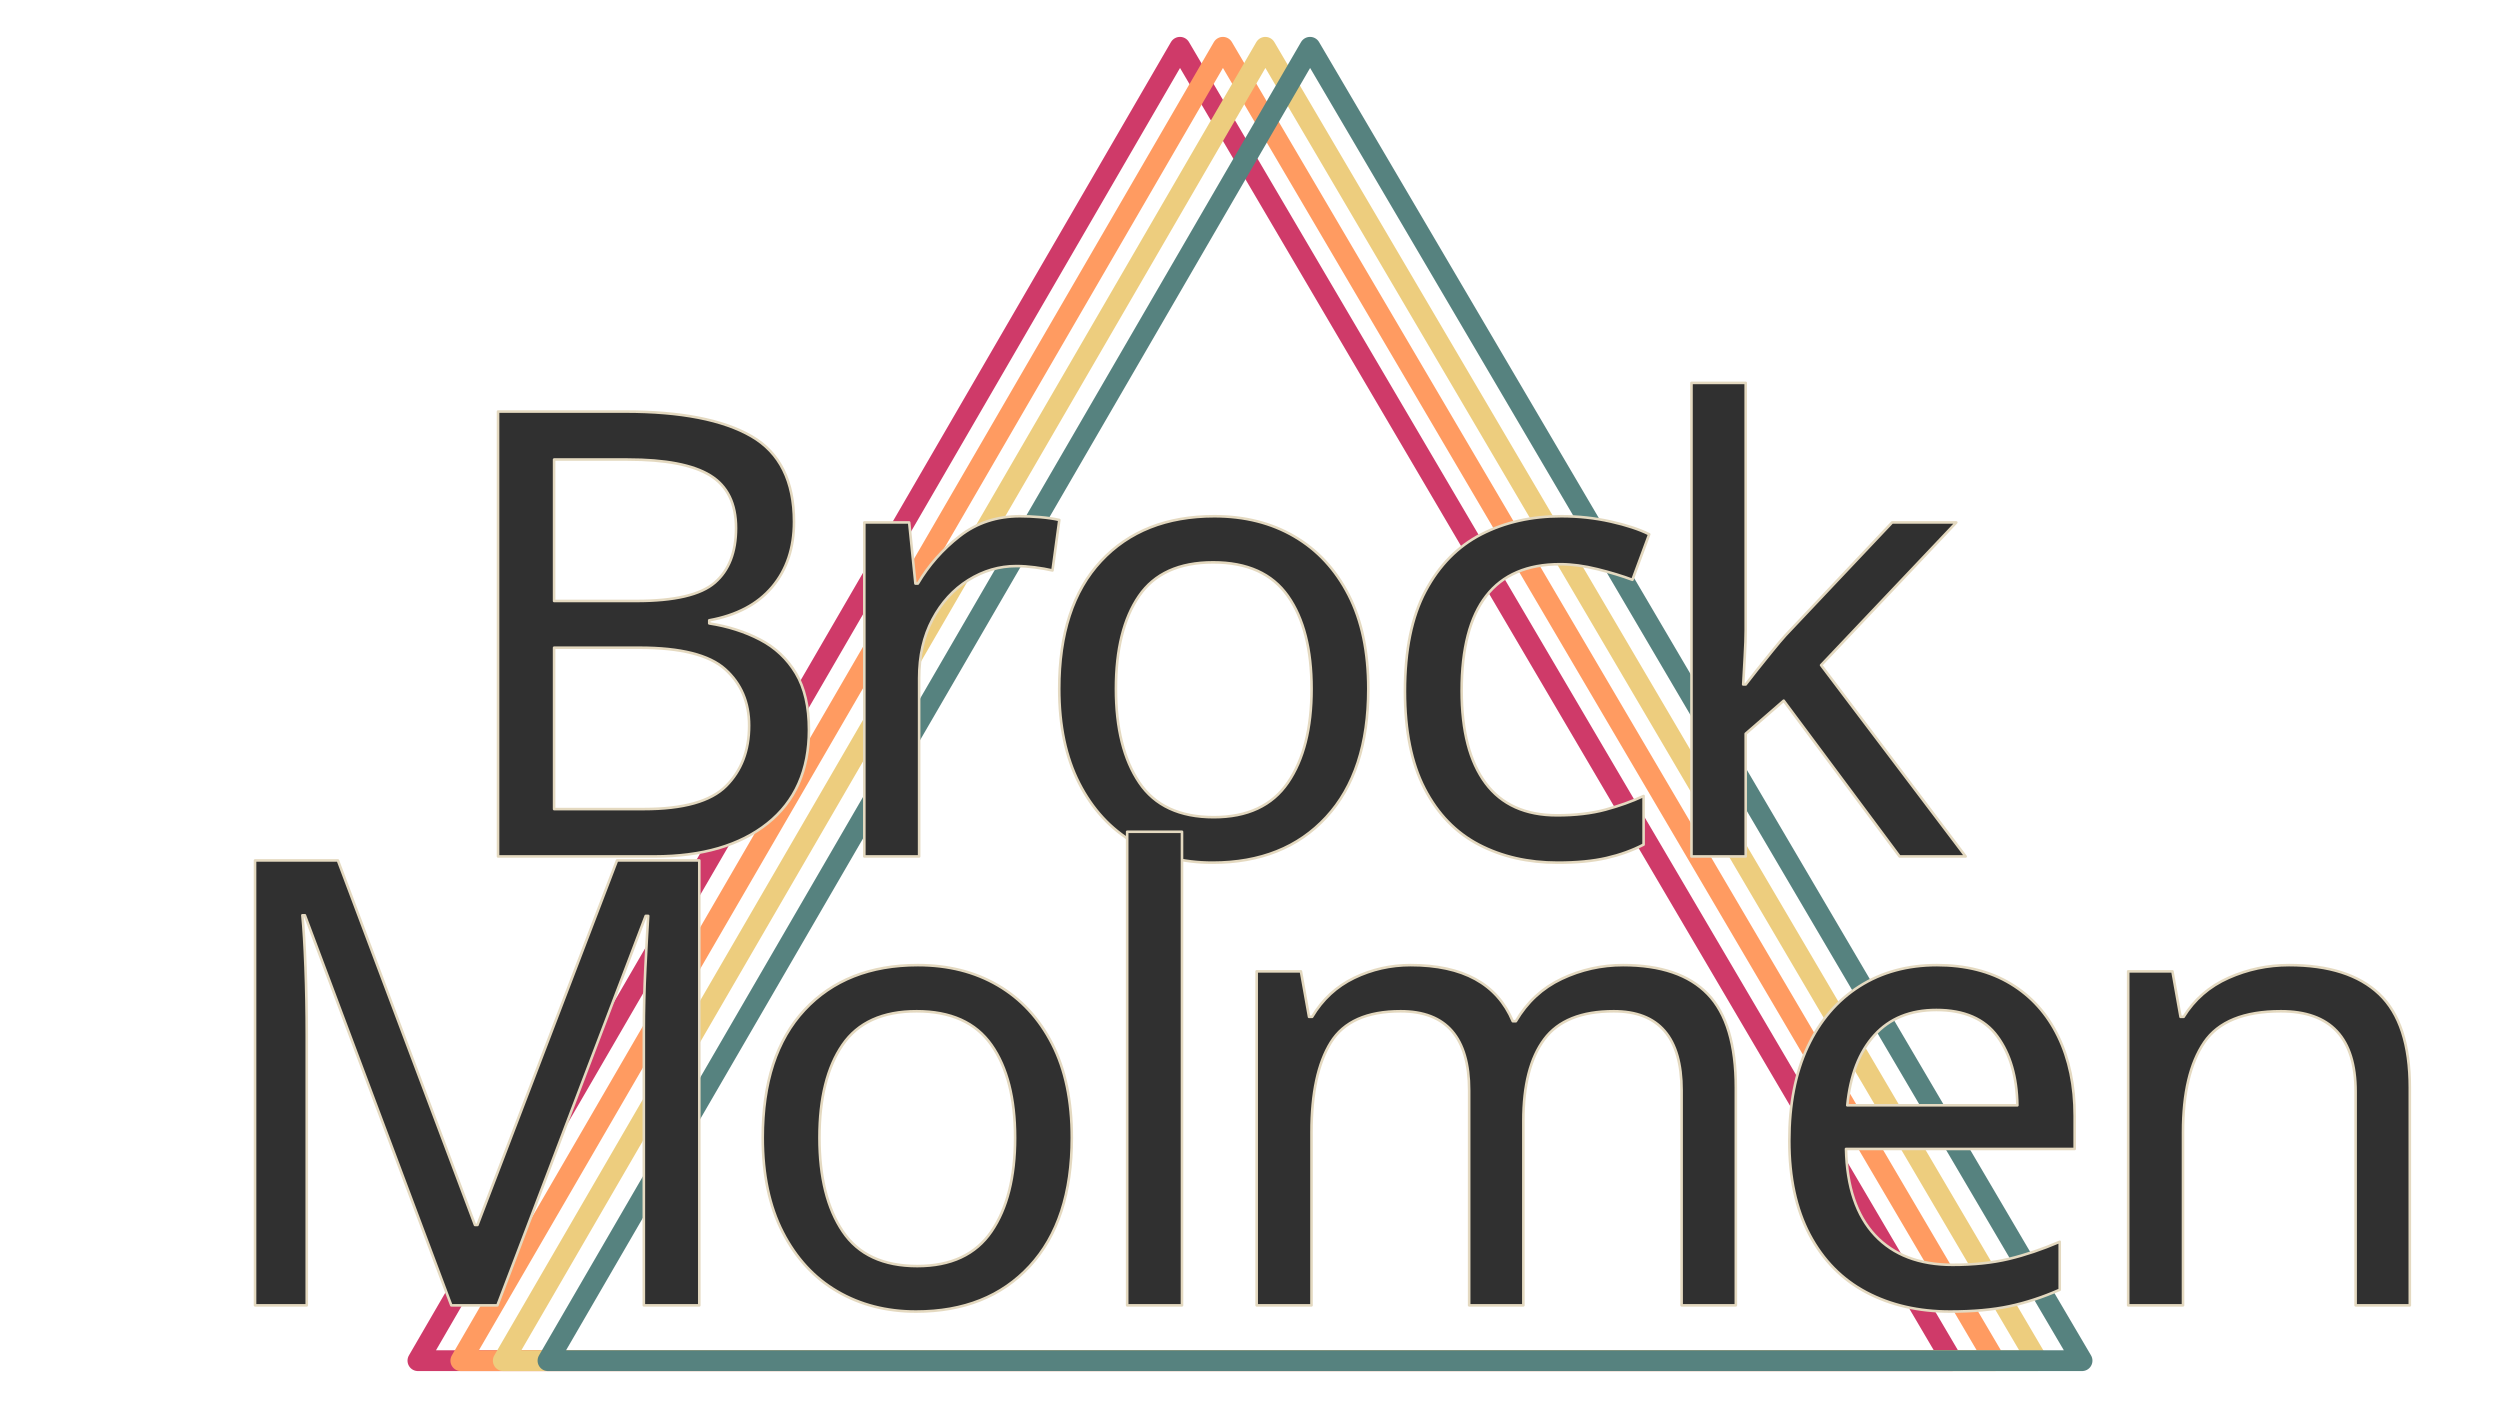
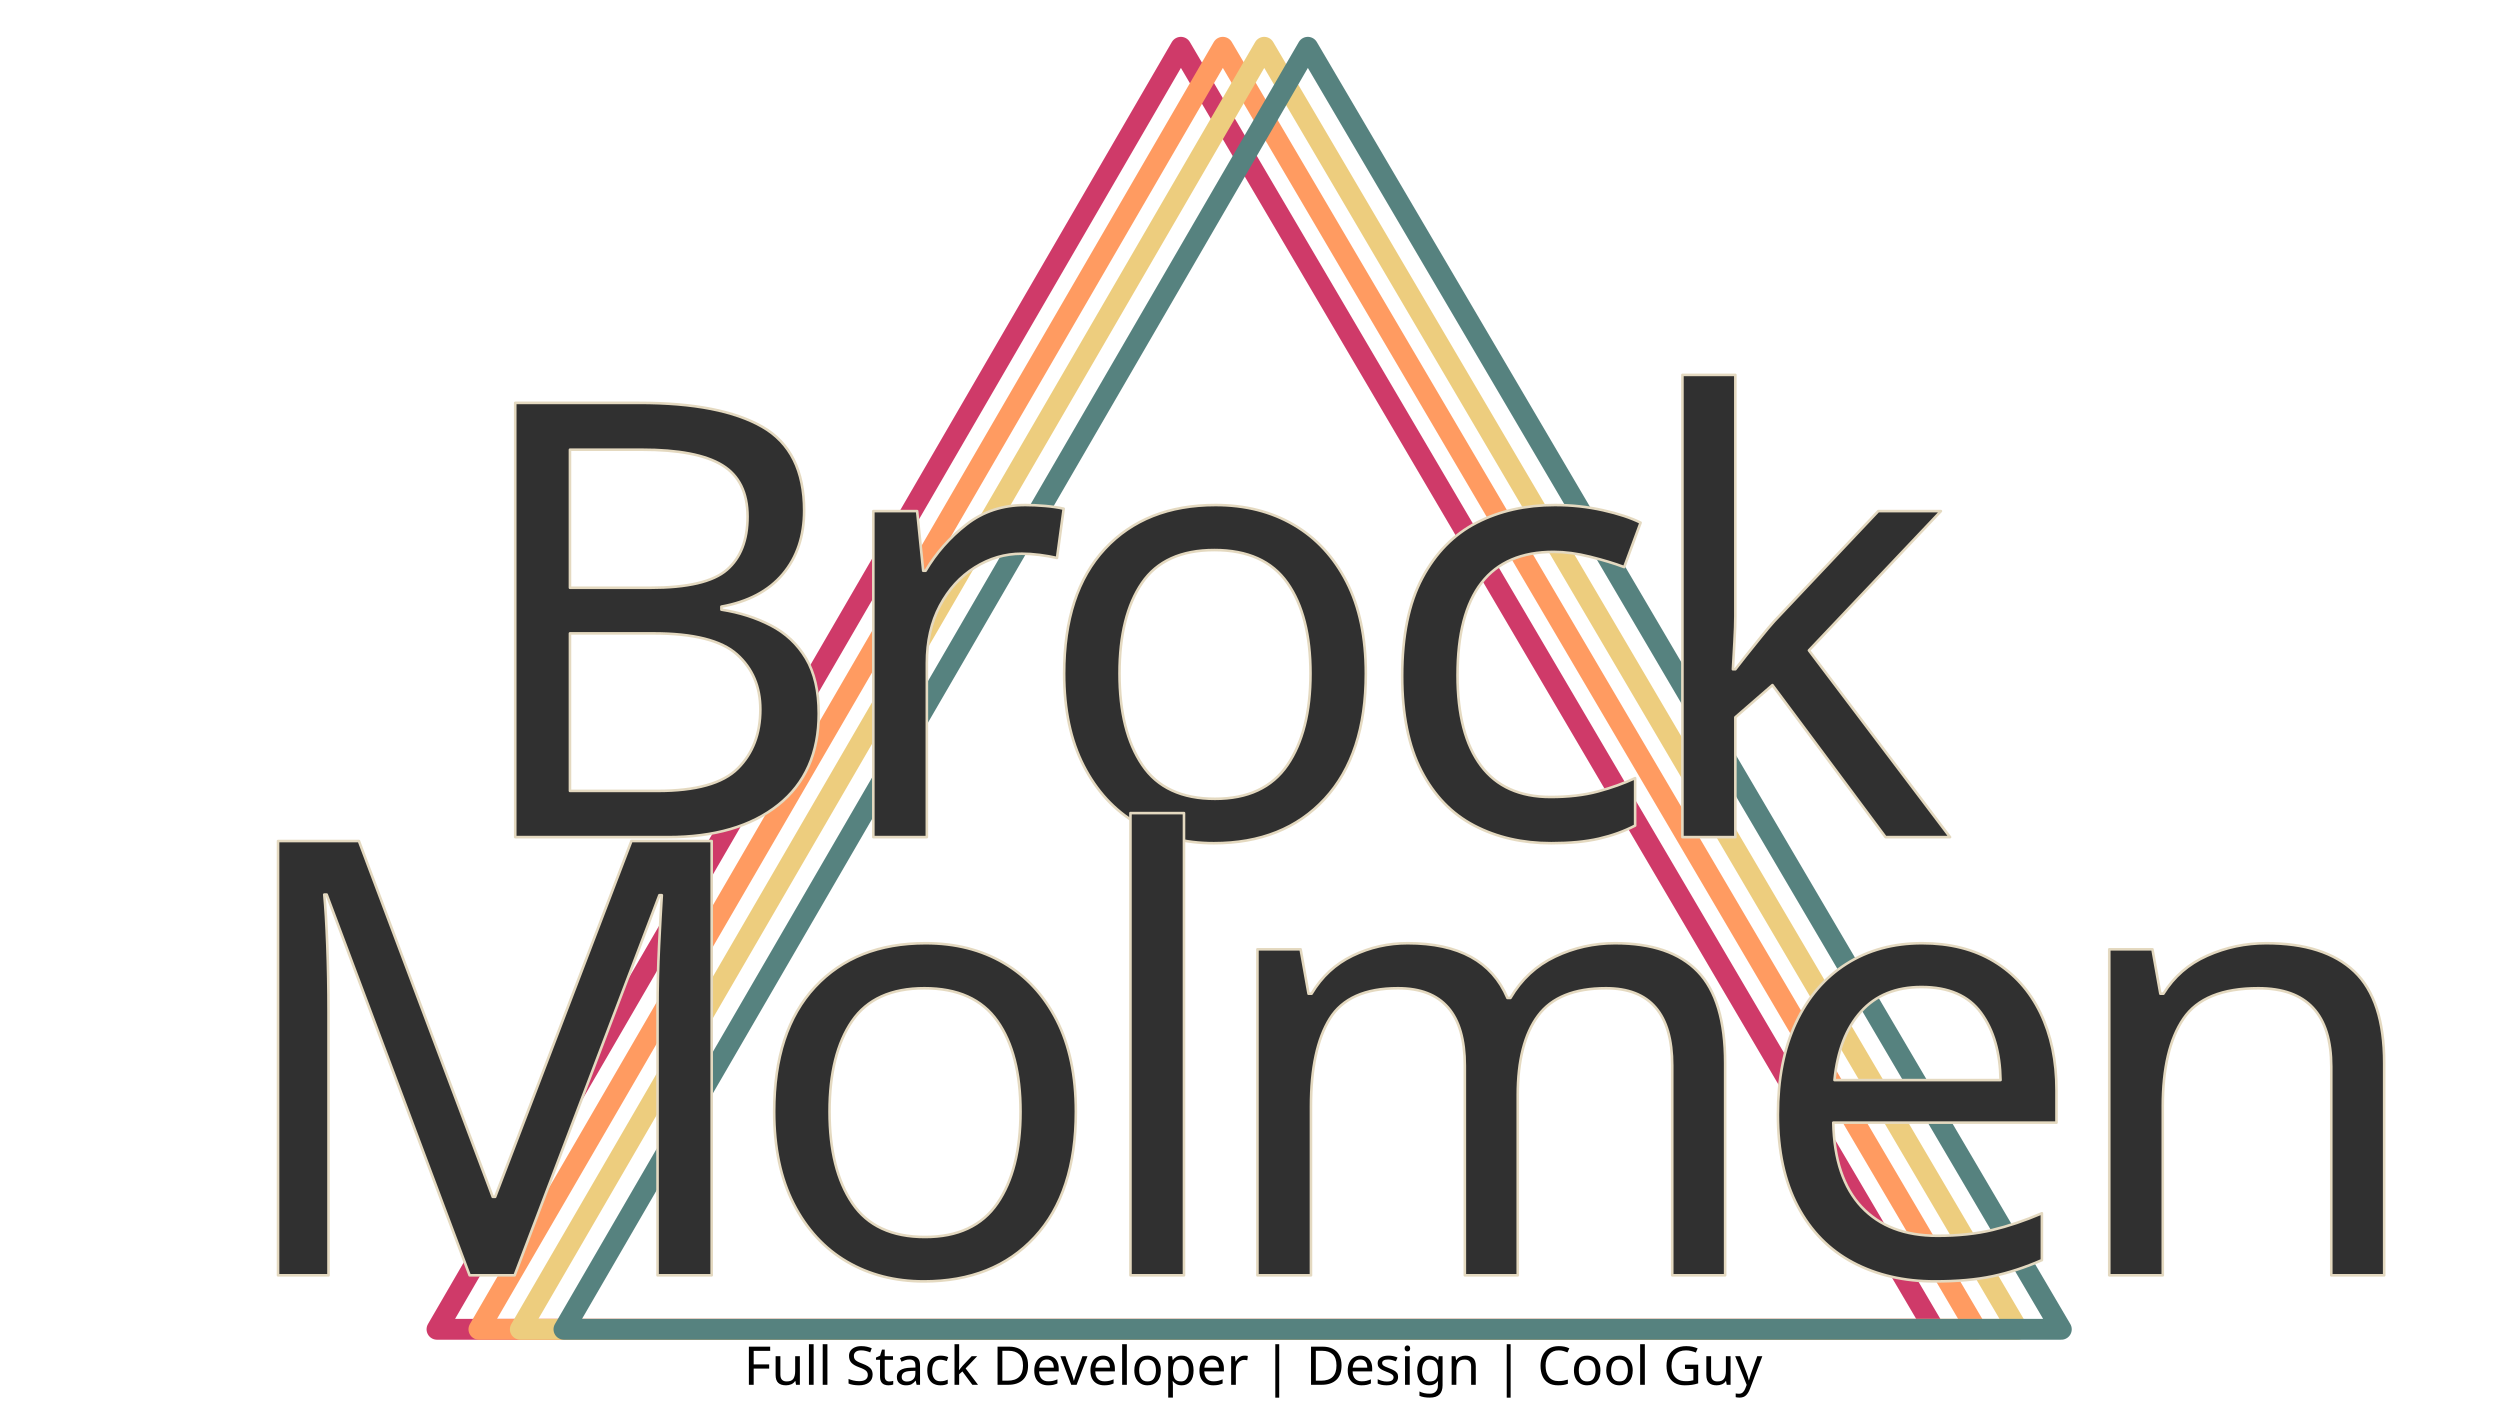
<svg xmlns="http://www.w3.org/2000/svg" version="1.1" id="Layer_1" x="0px" y="0px" viewBox="0 0 1920 1080" style="enable-background:new 0 0 1920 1080;" xml:space="preserve">
  <style type="text/css">
	.st0{fill:none;stroke:#CF3A69;stroke-width:16;stroke-linejoin:round;stroke-miterlimit:11.339;}
	.st1{fill:none;stroke:#FF9B61;stroke-width:16;stroke-linejoin:round;stroke-miterlimit:11.339;}
	.st2{fill:none;stroke:#EDCD7E;stroke-width:16;stroke-linejoin:round;stroke-miterlimit:11.339;}
	.st3{fill:none;stroke:#56827F;stroke-width:16;stroke-linejoin:round;stroke-miterlimit:11.339;}
	.st4{fill:#303030;}
	.st5{font-family:'Megrim';}
- 	.st6{font-size:478.531px;}
- 	.st7{letter-spacing:-24;}
+ 	.st6{font-size:467.111px;}
+ 	.st7{letter-spacing:-23;}
	.st8{fill:none;stroke:#E4D9C0;stroke-width:2;stroke-linejoin:round;stroke-miterlimit:11.339;}
+ 	.st9{font-size:41px;}
</style>
-   <path id="path1347-7-9_1_" class="st0" d="M906.22,36.33L320.97,1044.98h1178.14L906.22,36.33z" />
-   <path id="path1347-7-4-7_1_" class="st1" d="M939.17,36.33L353.92,1044.98h1178.14L939.17,36.33z" />
-   <path id="path1347-7-1-1_1_" class="st2" d="M971.78,36.34L386.53,1044.98h1178.14L971.78,36.34z" />
-   <path id="path1347-7-7-15_1_" class="st3" d="M1006.12,36.33L420.86,1044.98H1599L1006.12,36.33z" />
-   <text transform="matrix(1 0 0 1 336.0664 657.748)" class="st4 st5 st6 st7">Brock</text>
-   <text transform="matrix(1 0 0 1 336.0664 657.748)" class="st8 st5 st6 st7">Brock</text>
-   <text transform="matrix(1 0 0 1 149.4464 1002.498)" class="st4 st5 st6 st7">Molmen</text>
-   <text transform="matrix(1 0 0 1 149.4464 1002.498)" class="st8 st5 st6 st7">Molmen</text>
+   <path id="path1347-7-9_1_" class="st0" d="M906.9,36.3l-571.3,984.6h1150L906.9,36.3z" />
+   <path id="path1347-7-4-7_1_" class="st1" d="M939.1,36.3l-571.3,984.6h1150L939.1,36.3z" />
+   <path id="path1347-7-1-1_1_" class="st2" d="M970.9,36.3l-571.3,984.6h1150L970.9,36.3z" />
+   <path id="path1347-7-7-15_1_" class="st3" d="M1004.4,36.3l-571.3,984.6h1150L1004.4,36.3z" />
+   <text transform="matrix(1 0 0 1 350.3823 642.917)" class="st4 st5 st6 st7">Brock</text>
+   <text transform="matrix(1 0 0 1 350.3823 642.917)" class="st8 st5 st6 st7">Brock</text>
+   <text transform="matrix(1 0 0 1 168.2158 979.4385)" class="st4 st5 st6 st7">Molmen</text>
+   <text transform="matrix(1 0 0 1 168.2158 979.4385)" class="st8 st5 st6 st7">Molmen</text>
+   <text transform="matrix(1 0 0 1 571.1582 1063.52)" class="st5 st9">Full Stack Developer | Design | Cool Guy</text>
</svg>
